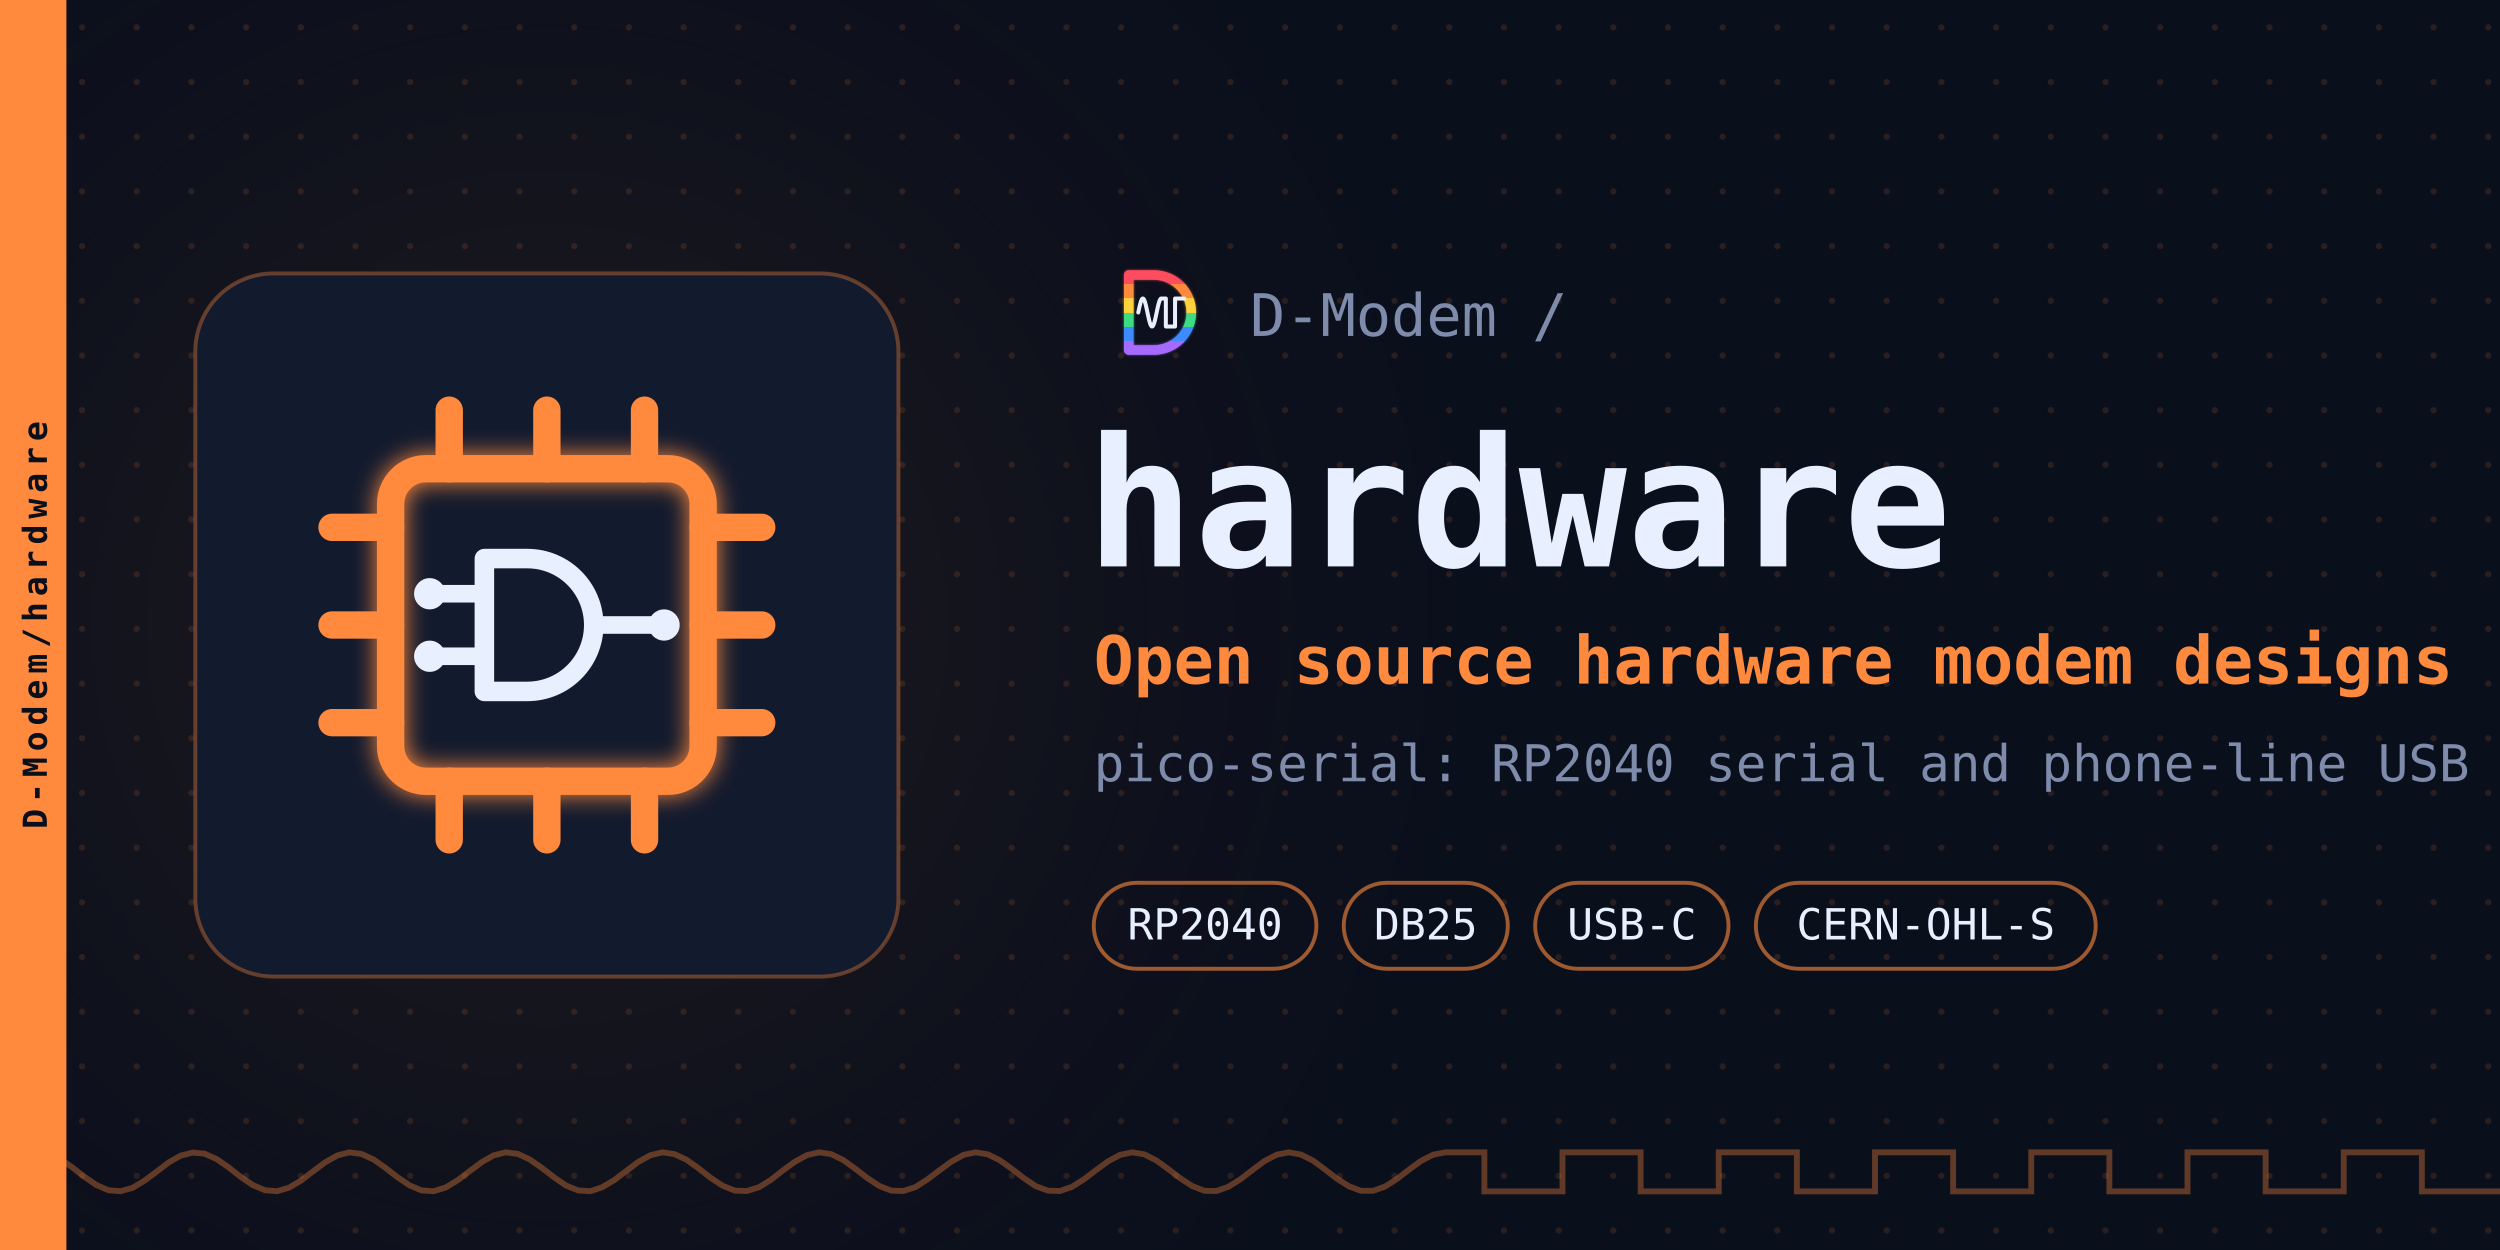
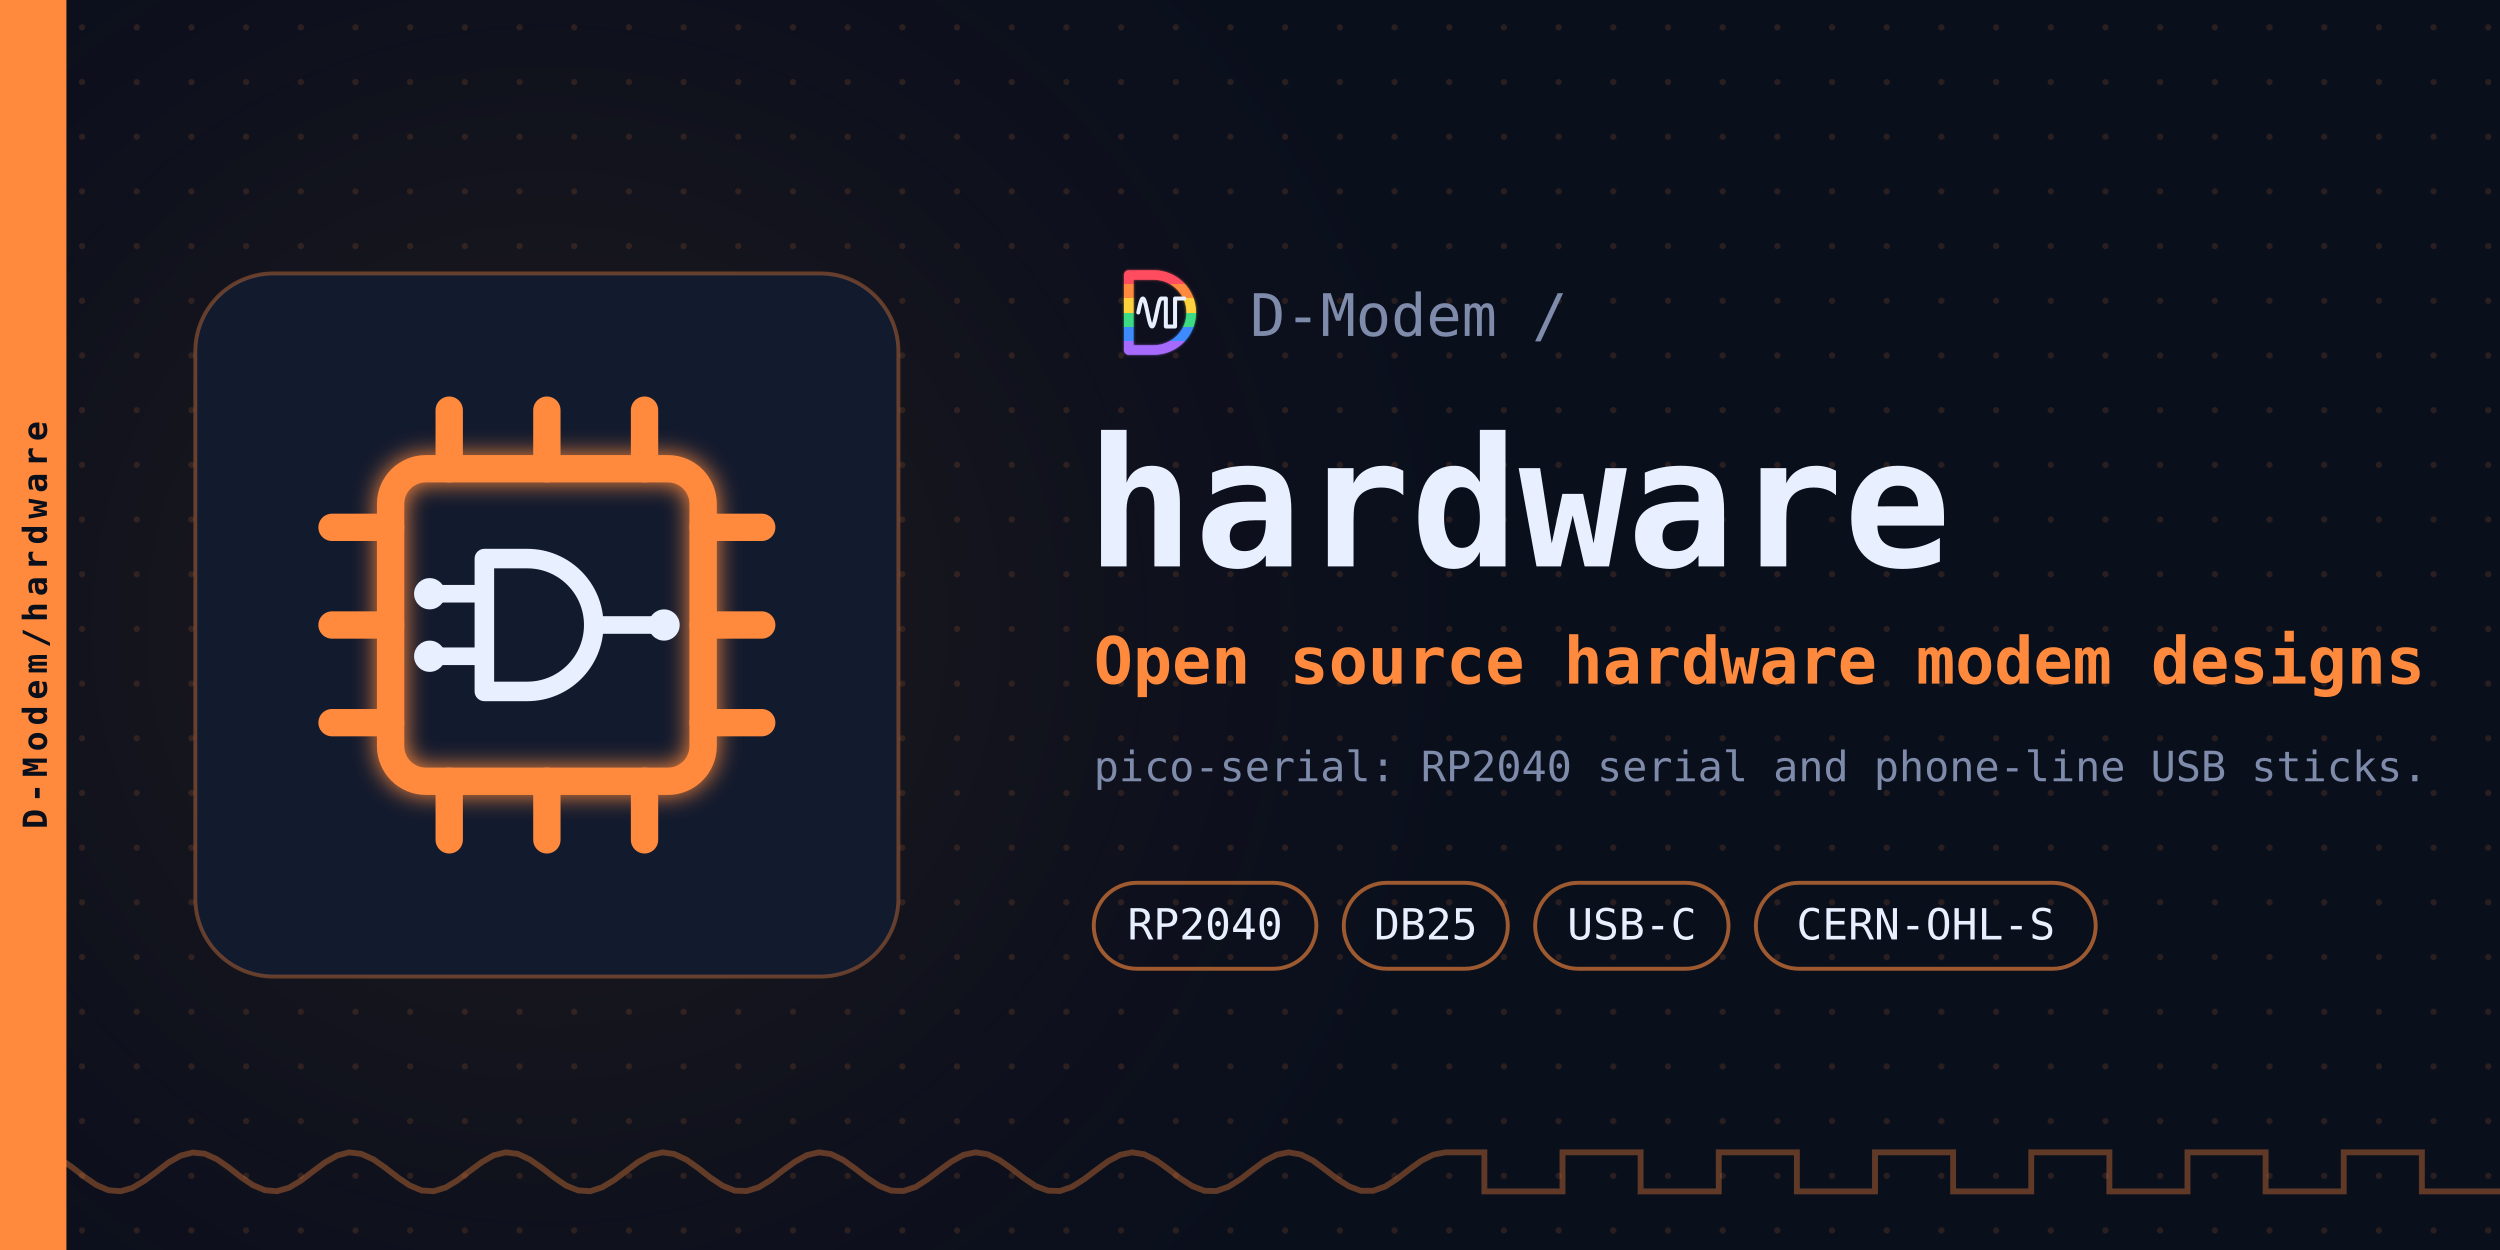
<svg xmlns="http://www.w3.org/2000/svg" width="1280" height="640" viewBox="0 0 1280 640">
  <defs>
    <pattern id="qam" width="28" height="28" patternUnits="userSpaceOnUse">
      <circle cx="14" cy="14" r="1.6" fill="#ff8a3d" opacity="0.13" />
    </pattern>
    <radialGradient id="vig" cx="50%" cy="45%" r="75%">
      <stop offset="0" stop-color="#ff8a3d" stop-opacity="0.10" />
      <stop offset="1" stop-color="#0a0f1c" stop-opacity="0" />
    </radialGradient>
    <radialGradient id="vig2" gradientUnits="userSpaceOnUse" cx="280" cy="320" r="520">
      <stop offset="0" stop-color="#ff8a3d" stop-opacity="0.12" />
      <stop offset="1" stop-color="#0a0f1c" stop-opacity="0" />
    </radialGradient>
    <linearGradient id="books" gradientUnits="userSpaceOnUse" x1="0" y1="81" x2="0" y2="419">
      <stop offset="0" stop-color="#ff4d5e" />
      <stop offset="0.167" stop-color="#ff4d5e" />
      <stop offset="0.167" stop-color="#ff8a3d" />
      <stop offset="0.333" stop-color="#ff8a3d" />
      <stop offset="0.333" stop-color="#ffd23d" />
      <stop offset="0.5" stop-color="#ffd23d" />
      <stop offset="0.5" stop-color="#3ddc84" />
      <stop offset="0.667" stop-color="#3ddc84" />
      <stop offset="0.667" stop-color="#3d8bff" />
      <stop offset="0.833" stop-color="#3d8bff" />
      <stop offset="0.833" stop-color="#a66bff" />
      <stop offset="1" stop-color="#a66bff" />
    </linearGradient>
    <filter id="glow" x="-30%" y="-30%" width="160%" height="160%">
      <feGaussianBlur stdDeviation="6" result="b" />
      <feMerge>
        <feMergeNode in="b" />
        <feMergeNode in="SourceGraphic" />
      </feMerge>
    </filter>
  </defs>
  <rect width="1280" height="640" fill="#0a0f1c" />
  <rect width="1280" height="640" fill="url(#qam)" />
  <rect width="1280" height="640" fill="url(#vig2)" />
  <rect x="100" y="140" width="360" height="360" rx="40" fill="#121a2e" stroke="#ff8a3d" stroke-opacity="0.35" stroke-width="2" />
  <g transform="translate(130 170)">
    <rect x="70" y="70" width="160" height="160" rx="18" stroke="#ff8a3d" stroke-width="14" stroke-linecap="round" stroke-linejoin="round" fill="none" filter="url(#glow)" />
    <line x1="100" y1="40" x2="100" y2="70" stroke="#ff8a3d" stroke-width="14" stroke-linecap="round" stroke-linejoin="round" fill="none" />
    <line x1="100" y1="230" x2="100" y2="260" stroke="#ff8a3d" stroke-width="14" stroke-linecap="round" stroke-linejoin="round" fill="none" />
    <line x1="150" y1="40" x2="150" y2="70" stroke="#ff8a3d" stroke-width="14" stroke-linecap="round" stroke-linejoin="round" fill="none" />
    <line x1="150" y1="230" x2="150" y2="260" stroke="#ff8a3d" stroke-width="14" stroke-linecap="round" stroke-linejoin="round" fill="none" />
    <line x1="200" y1="40" x2="200" y2="70" stroke="#ff8a3d" stroke-width="14" stroke-linecap="round" stroke-linejoin="round" fill="none" />
    <line x1="200" y1="230" x2="200" y2="260" stroke="#ff8a3d" stroke-width="14" stroke-linecap="round" stroke-linejoin="round" fill="none" />
    <line x1="40" y1="100" x2="70" y2="100" stroke="#ff8a3d" stroke-width="14" stroke-linecap="round" stroke-linejoin="round" fill="none" />
    <line x1="230" y1="100" x2="260" y2="100" stroke="#ff8a3d" stroke-width="14" stroke-linecap="round" stroke-linejoin="round" fill="none" />
    <line x1="40" y1="150" x2="70" y2="150" stroke="#ff8a3d" stroke-width="14" stroke-linecap="round" stroke-linejoin="round" fill="none" />
    <line x1="230" y1="150" x2="260" y2="150" stroke="#ff8a3d" stroke-width="14" stroke-linecap="round" stroke-linejoin="round" fill="none" />
    <line x1="40" y1="200" x2="70" y2="200" stroke="#ff8a3d" stroke-width="14" stroke-linecap="round" stroke-linejoin="round" fill="none" />
    <line x1="230" y1="200" x2="260" y2="200" stroke="#ff8a3d" stroke-width="14" stroke-linecap="round" stroke-linejoin="round" fill="none" />
    <path d="M90 134 H118 M90 166 H118 M174 150 H210" stroke="#e8f0ff" stroke-width="9" fill="none" stroke-linecap="round" />
    <path d="M118 116 H140 A34 34 0 0 1 140 184 H118 Z" stroke="#e8f0ff" stroke-width="10" fill="none" stroke-linejoin="round" />
    <circle cx="90" cy="134" r="8" fill="#e8f0ff" />
    <circle cx="90" cy="166" r="8" fill="#e8f0ff" />
    <circle cx="210" cy="150" r="8" fill="#e8f0ff" />
  </g>
  <g transform="translate(560 128)">
    <g transform="scale(0.128)">
      <path d="M140 100 H240 A150 150 0 0 1 240 400 H140 Z" fill="none" stroke="url(#books)" stroke-width="38" stroke-linejoin="round" filter="url(#glow)" />
      <path d="M178.0,250.0 L178.8,246.3 L179.5,242.7 L180.3,239.1 L181.1,235.5 L181.8,232.0 L182.6,228.6 L183.4,225.2 L184.1,222.0 L184.9,218.9 L185.7,215.9 L186.4,213.1 L187.2,210.4 L188.0,207.9 L188.7,205.6 L189.5,203.4 L190.3,201.5 L191.0,199.8 L191.8,198.3 L192.6,197.0 L193.3,195.9 L194.1,195.1 L194.9,194.5 L195.6,194.1 L196.4,194.0 L197.2,194.1 L197.9,194.5 L198.7,195.1 L199.5,195.9 L200.2,197.0 L201.0,198.3 L201.8,199.8 L202.5,201.5 L203.3,203.4 L204.1,205.6 L204.8,207.9 L205.6,210.4 L206.4,213.1 L207.1,215.9 L207.9,218.9 L208.7,222.0 L209.4,225.2 L210.2,228.6 L211.0,232.0 L211.7,235.5 L212.5,239.1 L213.3,242.7 L214.0,246.3 L214.8,250.0 L215.6,253.7 L216.3,257.3 L217.1,260.9 L217.9,264.5 L218.6,268.0 L219.4,271.4 L220.2,274.8 L220.9,278.0 L221.7,281.1 L222.5,284.1 L223.2,286.9 L224.0,289.6 L224.8,292.1 L225.5,294.4 L226.3,296.6 L227.1,298.5 L227.8,300.2 L228.6,301.7 L229.4,303.0 L230.1,304.1 L230.9,304.9 L231.7,305.5 L232.4,305.9 L233.2,306.0 L234.0,305.9 L234.7,305.5 L235.5,304.9 L236.3,304.1 L237.0,303.0 L237.8,301.7 L238.6,300.2 L239.3,298.5 L240.1,296.6 L240.9,294.4 L241.6,292.1 L242.4,289.6 L243.2,286.9 L243.9,284.1 L244.7,281.1 L245.5,278.0 L246.2,274.8 L247.0,271.4 L247.8,268.0 L248.5,264.5 L249.3,260.9 L250.1,257.3 L250.8,253.7 L251.6,250.0 L252.4,246.3 L253.1,242.7 L253.9,239.1 L254.7,235.5 L255.4,232.0 L256.2,228.6 L257.0,225.2 L257.7,222.0 L258.5,218.9 L259.3,215.9 L260.0,213.1 L260.8,210.4 L261.6,207.9 L262.3,205.6 L263.1,203.4 L263.9,201.5 L264.6,199.8 L265.4,198.3 L266.2,197.0 L266.9,195.9 L267.7,195.1 L268.5,194.5 L269.2,194.1 L270.0,194.0 H288.4 V306.0 H325.2 V194.0 H362.0" fill="none" stroke="#e8f0ff" stroke-width="16" stroke-linecap="round" stroke-linejoin="round" />
    </g>
  </g>
  <text x="640" y="172" font-family="'SauceCodePro Nerd Font Mono', 'Source Code Pro', monospace" font-size="30" fill="#7f8bab">D-Modem /</text>
  <text x="556" y="290" font-family="'SauceCodePro Nerd Font Mono', 'Source Code Pro', monospace" font-weight="800" font-size="92" fill="#e8f0ff">hardware</text>
-   <text x="560" y="350" font-family="'SauceCodePro Nerd Font Mono', 'Source Code Pro', monospace" font-weight="700" font-size="34" fill="#ff8a3d">Open source hardware modem designs</text>
-   <text x="560" y="400" font-family="'SauceCodePro Nerd Font Mono', 'Source Code Pro', monospace" font-size="26" fill="#7f8bab">pico-serial: RP2040 serial and phone-line USB sticks.</text>
+   <text x="560" y="350" font-family="'SauceCodePro Nerd Font Mono', 'Source Code Pro', monospace" font-weight="700" font-size="33.3" fill="#ff8a3d">Open source hardware modem designs</text>
+   <text x="560" y="400" font-family="'SauceCodePro Nerd Font Mono', 'Source Code Pro', monospace" font-size="21.4" fill="#7f8bab">pico-serial: RP2040 serial and phone-line USB sticks.</text>
  <rect x="560" y="452" width="114" height="44" rx="22" fill="none" stroke="#ff8a3d" stroke-opacity="0.6" stroke-width="2" />
  <text x="617.0" y="481" text-anchor="middle" font-family="'SauceCodePro Nerd Font Mono', 'Source Code Pro', monospace" font-size="22" fill="#e8f0ff">RP2040</text>
  <rect x="688" y="452" width="84" height="44" rx="22" fill="none" stroke="#ff8a3d" stroke-opacity="0.6" stroke-width="2" />
  <text x="730.0" y="481" text-anchor="middle" font-family="'SauceCodePro Nerd Font Mono', 'Source Code Pro', monospace" font-size="22" fill="#e8f0ff">DB25</text>
  <rect x="786" y="452" width="99" height="44" rx="22" fill="none" stroke="#ff8a3d" stroke-opacity="0.6" stroke-width="2" />
  <text x="835.5" y="481" text-anchor="middle" font-family="'SauceCodePro Nerd Font Mono', 'Source Code Pro', monospace" font-size="22" fill="#e8f0ff">USB-C</text>
  <rect x="899" y="452" width="174" height="44" rx="22" fill="none" stroke="#ff8a3d" stroke-opacity="0.6" stroke-width="2" />
  <text x="986.0" y="481" text-anchor="middle" font-family="'SauceCodePro Nerd Font Mono', 'Source Code Pro', monospace" font-size="22" fill="#e8f0ff">CERN-OHL-S</text>
  <rect x="0" y="0" width="34" height="640" fill="#ff8a3d" />
  <text transform="translate(24 320) rotate(-90)" text-anchor="middle" font-family="'SauceCodePro Nerd Font Mono', 'Source Code Pro', monospace" font-weight="800" font-size="17" letter-spacing="3" fill="#0a0f1c">D-Modem/hardware</text>
  <path d="M0.0,600.0 L6.2,595.3 L12.3,591.8 L18.5,590.1 L24.7,590.7 L30.8,593.4 L37.0,597.7 L43.2,602.5 L49.3,606.7 L55.5,609.4 L61.7,609.9 L67.8,608.2 L74.0,604.5 L80.2,599.9 L86.3,595.2 L92.5,591.7 L98.7,590.1 L104.8,590.7 L111.0,593.5 L117.2,597.8 L123.3,602.6 L129.5,606.8 L135.7,609.4 L141.8,609.9 L148.0,608.1 L154.2,604.4 L160.3,599.7 L166.5,595.1 L172.7,591.6 L178.8,590.0 L185.0,590.8 L191.2,593.6 L197.3,597.9 L203.5,602.7 L209.7,606.9 L215.8,609.5 L222.0,609.9 L228.2,608.0 L234.3,604.3 L240.5,599.6 L246.7,595.0 L252.8,591.5 L259.0,590.0 L265.2,590.8 L271.3,593.7 L277.5,598.0 L283.7,602.8 L289.8,607.0 L296.0,609.5 L302.2,609.9 L308.3,607.9 L314.5,604.2 L320.7,599.5 L326.8,594.9 L333.0,591.5 L339.2,590.0 L345.3,590.9 L351.5,593.8 L357.7,598.2 L363.8,603.0 L370.0,607.1 L376.2,609.6 L382.3,609.8 L388.5,607.9 L394.7,604.1 L400.8,599.3 L407.0,594.8 L413.2,591.4 L419.3,590.0 L425.5,590.9 L431.7,593.9 L437.8,598.3 L444.0,603.1 L450.2,607.2 L456.3,609.6 L462.5,609.8 L468.7,607.8 L474.8,603.9 L481.0,599.2 L487.2,594.7 L493.3,591.3 L499.5,590.0 L505.7,591.0 L511.8,594.0 L518.0,598.4 L524.2,603.2 L530.3,607.3 L536.5,609.6 L542.7,609.8 L548.8,607.7 L555.0,603.8 L561.2,599.1 L567.3,594.6 L573.5,591.3 L579.7,590.0 L585.8,591.0 L592.0,594.1 L598.2,598.6 L604.3,603.3 L610.5,607.3 L616.7,609.7 L622.8,609.8 L629.0,607.6 L635.2,603.7 L641.3,599.0 L647.5,594.4 L653.7,591.2 L659.8,590.0 L666.0,591.1 L672.2,594.2 L678.3,598.7 L684.5,603.5 L690.7,607.4 L696.8,609.7 L703.0,609.7 L709.2,607.5 L715.3,603.6 L721.5,598.8 L727.7,594.3 L733.8,591.2 L740.0,590.0 H760.0 V610.0 H800.0 V590.0 H840.0 V610.0 H880.0 V590.0 H920.0 V610.0 H960.0 V590.0 H1000.0 V610.0 H1040.0 V590.0 H1080.0 V610.0 H1120.0 V590.0 H1160.0 V610.0 H1200.0 V590.0 H1240.0 V610.0 H1280.0" fill="none" stroke="#ff8a3d" stroke-opacity="0.35" stroke-width="3" />
</svg>
